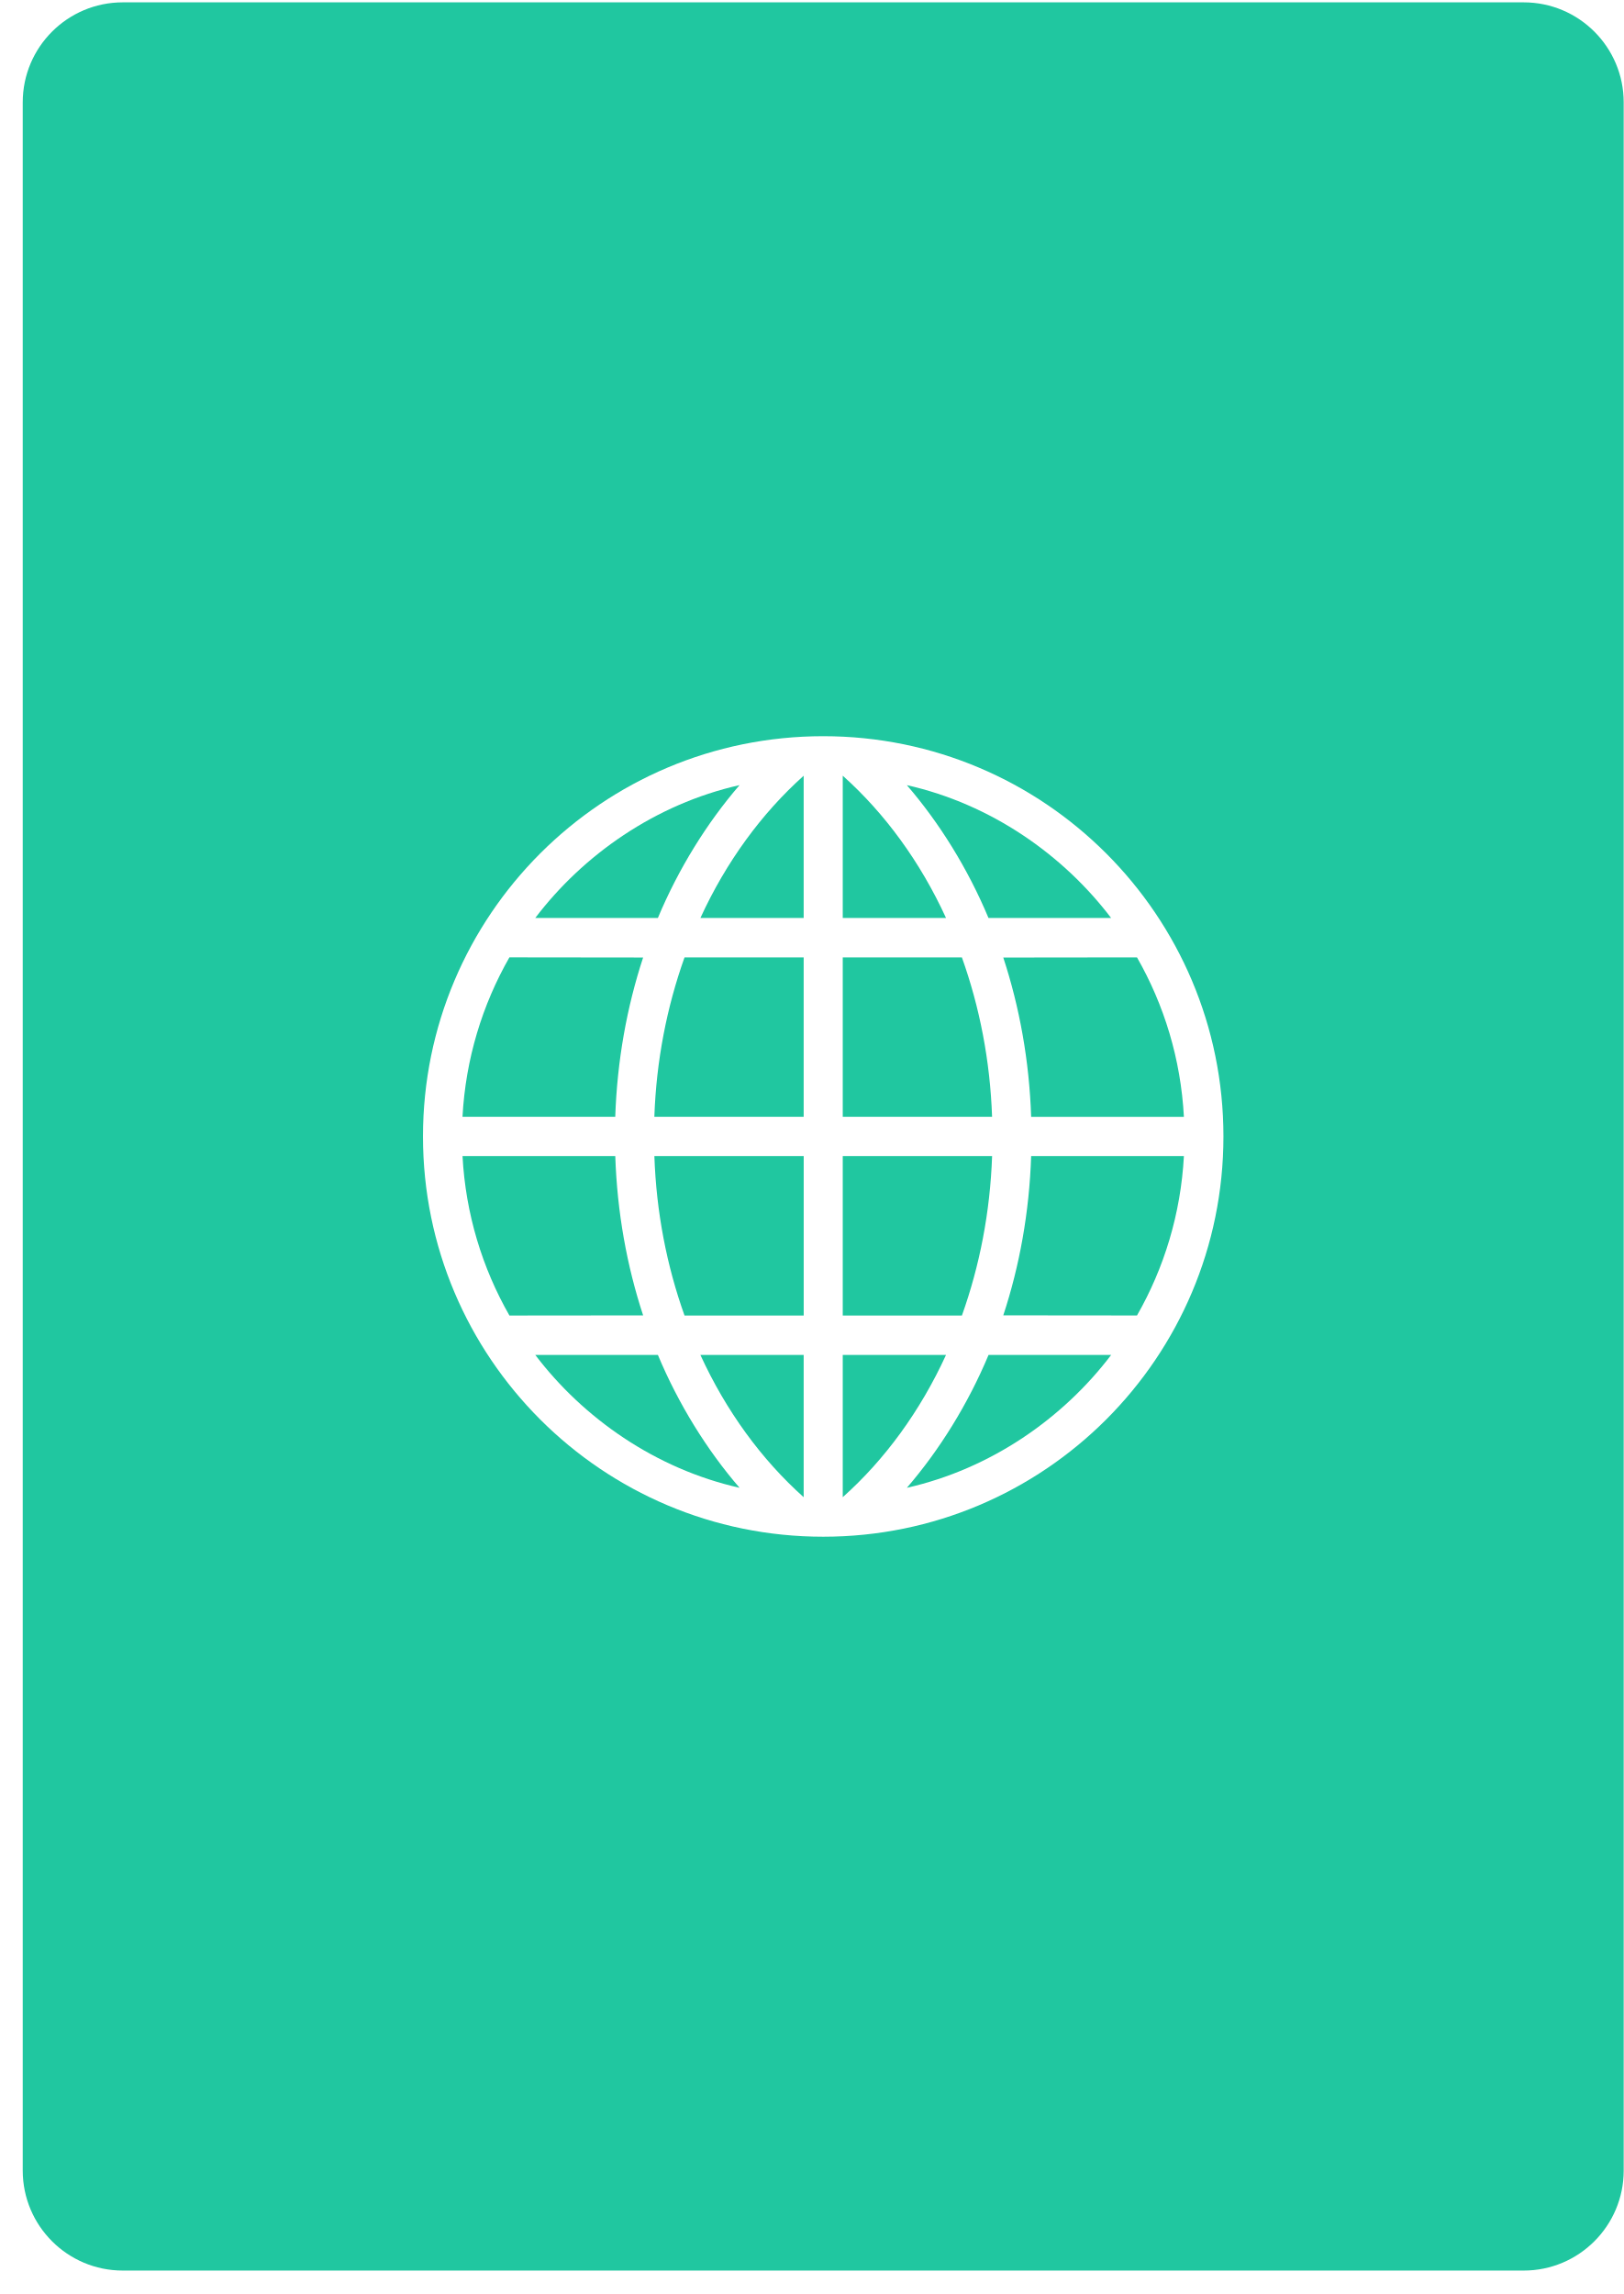
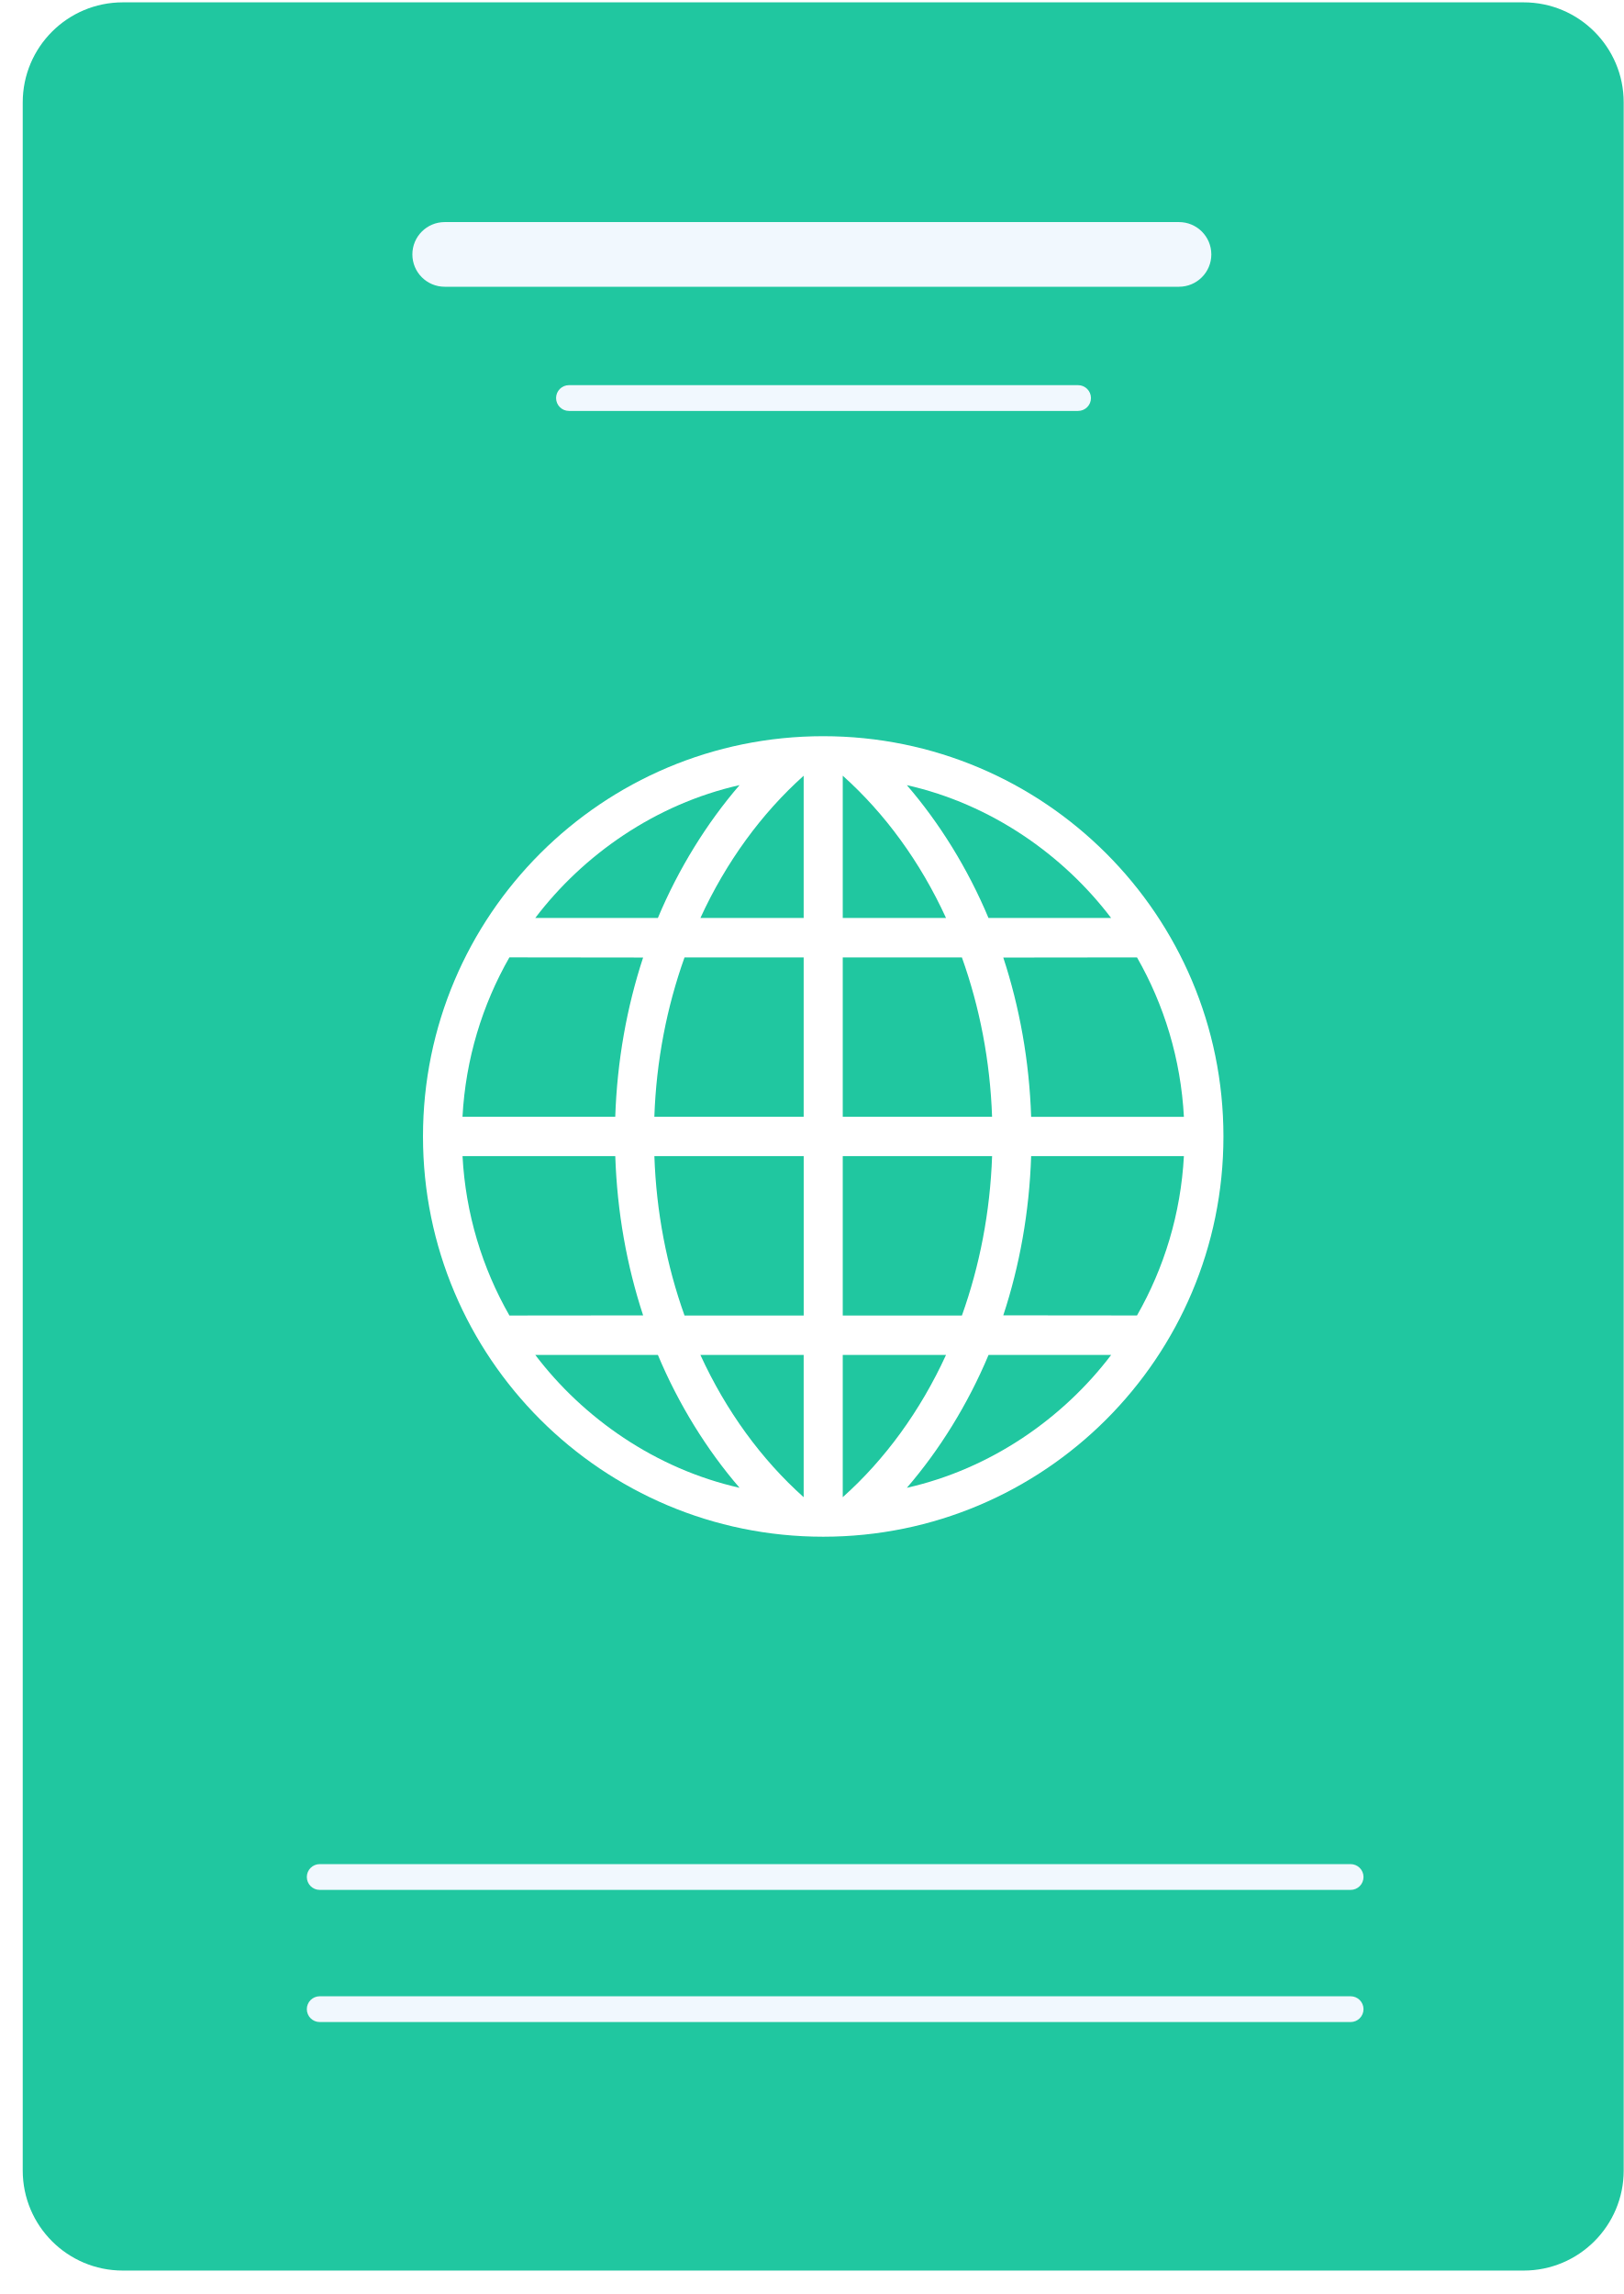
<svg xmlns="http://www.w3.org/2000/svg" width="63px" height="89px" viewBox="0 0 63 89" version="1.1">
-   <defs>
-     <rect id="path-1" x="0" y="0" width="140" height="140" rx="5" />
-   </defs>
+   <defs />
  <g id="Page-1" stroke="none" stroke-width="1" fill="none" fill-rule="evenodd">
-     <g id="02" transform="translate(-690, -541)">
-       <g id="Group-5" transform="translate(651, 515)">
-         <g id="Group" transform="translate(39, 26)">
-           <path d="M37.322,37.144 L32.699,37.144 L32.699,43.327 L38.493,43.327 C38.417,41.151 38.012,39.075 37.322,37.144 L37.322,37.144 Z" id="Shape" fill="#20c7a0" />
-           <path d="M32.699,30.095 L32.699,35.614 L36.706,35.614 C35.709,33.439 34.331,31.554 32.699,30.095 L32.699,30.095 Z" id="Shape" fill="#20c7a0" />
-           <path d="M38.494,44.853 L32.699,44.853 L32.699,51.038 L37.323,51.038 C38.012,49.107 38.417,47.031 38.494,44.853 L38.494,44.853 Z" id="Shape" fill="#20c7a0" />
-           <path d="M31.183,58.087 L31.183,52.568 L27.176,52.568 C28.173,54.743 29.549,56.628 31.183,58.087 L31.183,58.087 Z" id="Shape" fill="#20c7a0" />
-           <path d="M36.706,52.567 L32.699,52.567 L32.699,58.086 C34.333,56.628 35.709,54.743 36.706,52.567 L36.706,52.567 Z" id="Shape" fill="#20c7a0" />
-           <path d="M43.112,35.615 C41.259,33.172 38.46,31.198 35.186,30.461 C36.454,31.93 37.554,33.703 38.354,35.615 L43.112,35.615 L43.112,35.615 Z" id="Shape" fill="#20c7a0" />
-           <path d="M35.187,57.722 C38.46,56.984 41.26,55.011 43.113,52.568 L38.356,52.568 C37.555,54.48 36.454,56.253 35.187,57.722 L35.187,57.722 Z" id="Shape" fill="#20c7a0" />
-           <path d="M40.009,44.853 C39.938,47.028 39.561,49.108 38.928,51.031 L44.116,51.036 C45.168,49.196 45.815,47.094 45.936,44.853 L40.009,44.853 L40.009,44.853 L40.009,44.853 Z" id="Shape" fill="#20c7a0" />
-           <path d="M26.56,51.038 L31.184,51.038 L31.184,44.853 L25.39,44.853 C25.465,47.031 25.87,49.107 26.56,51.038 L26.56,51.038 Z" id="Shape" fill="#20c7a0" />
-           <path d="M40.009,43.329 L45.936,43.329 C45.816,41.086 45.169,38.986 44.116,37.144 L38.928,37.15 C39.559,39.074 39.937,41.153 40.009,43.329 L40.009,43.329 Z" id="Shape" fill="#20c7a0" />
-           <path d="M23.873,44.853 L17.946,44.853 L17.946,44.853 C18.066,47.094 18.713,49.196 19.766,51.038 L24.954,51.033 C24.321,49.108 23.945,47.027 23.873,44.853 L23.873,44.853 Z" id="Shape" fill="#20c7a0" />
-           <path d="M24.953,37.149 L19.765,37.143 C18.713,38.985 18.066,41.086 17.945,43.328 L23.872,43.328 C23.945,41.153 24.321,39.074 24.953,37.149 L24.953,37.149 Z" id="Shape" fill="#20c7a0" />
-           <path d="M26.56,37.144 C25.872,39.074 25.465,41.151 25.389,43.327 L31.183,43.327 L31.183,37.144 L26.56,37.144 L26.56,37.144 Z" id="Shape" fill="#20c7a0" />
-           <path d="M28.695,57.722 C27.428,56.253 26.327,54.48 25.527,52.568 L20.77,52.568 C22.623,55.011 25.424,56.984 28.695,57.722 L28.695,57.722 Z" id="Shape" fill="#20c7a0" />
-           <path d="M28.695,30.46 C25.422,31.198 22.623,33.171 20.769,35.614 L25.526,35.614 C26.327,33.702 27.428,31.928 28.695,30.46 L28.695,30.46 Z" id="Shape" fill="#20c7a0" />
-           <path d="M31.183,35.615 L31.183,30.096 C29.551,31.556 28.173,33.441 27.176,35.615 L31.183,35.615 L31.183,35.615 Z" id="Shape" fill="#20c7a0" />
-           <path d="M59.117,0.091 L4.765,0.091 C2.62,0.091 0.882,1.829 0.882,3.973 L0.882,84.208 C0.882,86.353 2.62,88.091 4.765,88.091 L59.118,88.091 C61.262,88.091 63,86.353 63,84.209 L63,3.973 C63,1.829 61.262,0.091 59.117,0.091 L59.117,0.091 Z M31.941,28.562 C40.517,28.562 47.47,35.515 47.47,44.091 C47.47,52.667 40.517,59.62 31.941,59.62 C23.365,59.62 16.412,52.667 16.412,44.091 C16.412,35.515 23.365,28.562 31.941,28.562 L31.941,28.562 Z" id="Shape" fill="#20c7a0" />
-         </g>
+     <g id="Desktop-HD" transform="translate(-456, -322)">
+       <g id="Group" transform="translate(456, 322)">
+         <path d="M37.322,37.144 L32.699,37.144 L32.699,43.327 L38.493,43.327 C38.417,41.151 38.012,39.075 37.322,37.144 L37.322,37.144 Z" id="Shape" fill="#20c7a0" />
+         <path d="M32.699,30.095 L32.699,35.614 L36.706,35.614 C35.709,33.439 34.331,31.554 32.699,30.095 L32.699,30.095 Z" id="Shape" fill="#20c7a0" />
+         <path d="M38.494,44.853 L32.699,44.853 L32.699,51.038 L37.323,51.038 C38.012,49.107 38.417,47.031 38.494,44.853 L38.494,44.853 Z" id="Shape" fill="#20c7a0" />
+         <path d="M31.183,58.087 L31.183,52.568 L27.176,52.568 C28.173,54.743 29.549,56.628 31.183,58.087 L31.183,58.087 Z" id="Shape" fill="#20c7a0" />
+         <path d="M36.706,52.567 L32.699,52.567 L32.699,58.086 C34.333,56.628 35.709,54.743 36.706,52.567 L36.706,52.567 Z" id="Shape" fill="#20c7a0" />
+         <path d="M43.112,35.615 C41.259,33.172 38.46,31.198 35.186,30.461 C36.454,31.93 37.554,33.703 38.354,35.615 L43.112,35.615 L43.112,35.615 Z" id="Shape" fill="#20c7a0" />
+         <path d="M35.187,57.722 C38.46,56.984 41.26,55.011 43.113,52.568 L38.356,52.568 C37.555,54.48 36.454,56.253 35.187,57.722 L35.187,57.722 Z" id="Shape" fill="#20c7a0" />
+         <path d="M40.009,44.853 C39.938,47.028 39.561,49.108 38.928,51.031 L44.116,51.036 C45.168,49.196 45.815,47.094 45.936,44.853 L40.009,44.853 L40.009,44.853 L40.009,44.853 Z" id="Shape" fill="#20c7a0" />
+         <path d="M26.56,51.038 L31.184,51.038 L31.184,44.853 L25.39,44.853 C25.465,47.031 25.87,49.107 26.56,51.038 L26.56,51.038 Z" id="Shape" fill="#20c7a0" />
+         <path d="M40.009,43.329 L45.936,43.329 C45.816,41.086 45.169,38.986 44.116,37.144 L38.928,37.15 C39.559,39.074 39.937,41.153 40.009,43.329 L40.009,43.329 Z" id="Shape" fill="#20c7a0" />
+         <path d="M23.873,44.853 L17.946,44.853 L17.946,44.853 C18.066,47.094 18.713,49.196 19.766,51.038 L24.954,51.033 C24.321,49.108 23.945,47.027 23.873,44.853 L23.873,44.853 Z" id="Shape" fill="#20c7a0" />
+         <path d="M24.953,37.149 L19.765,37.143 C18.713,38.985 18.066,41.086 17.945,43.328 L23.872,43.328 C23.945,41.153 24.321,39.074 24.953,37.149 L24.953,37.149 Z" id="Shape" fill="#20c7a0" />
+         <path d="M26.56,37.144 C25.872,39.074 25.465,41.151 25.389,43.327 L31.183,43.327 L31.183,37.144 L26.56,37.144 L26.56,37.144 Z" id="Shape" fill="#20c7a0" />
+         <path d="M28.695,57.722 C27.428,56.253 26.327,54.48 25.527,52.568 L20.77,52.568 C22.623,55.011 25.424,56.984 28.695,57.722 L28.695,57.722 Z" id="Shape" fill="#20c7a0" />
+         <path d="M28.695,30.46 C25.422,31.198 22.623,33.171 20.769,35.614 L25.526,35.614 C26.327,33.702 27.428,31.928 28.695,30.46 L28.695,30.46 Z" id="Shape" fill="#20c7a0" />
+         <path d="M31.183,35.615 L31.183,30.096 C29.551,31.556 28.173,33.441 27.176,35.615 L31.183,35.615 L31.183,35.615 Z" id="Shape" fill="#20c7a0" />
+         <path d="M59.117,0.091 L4.765,0.091 C2.62,0.091 0.882,1.829 0.882,3.973 L0.882,84.208 C0.882,86.353 2.62,88.091 4.765,88.091 L59.118,88.091 C61.262,88.091 63,86.353 63,84.209 L63,3.973 C63,1.829 61.262,0.091 59.117,0.091 L59.117,0.091 Z M31.941,28.562 C40.517,28.562 47.47,35.515 47.47,44.091 C47.47,52.667 40.517,59.62 31.941,59.62 C23.365,59.62 16.412,52.667 16.412,44.091 C16.412,35.515 23.365,28.562 31.941,28.562 L31.941,28.562 Z" id="Shape" fill="#20c7a0" />
+         <rect id="Rectangle-78" fill="#F1F8FE" x="11.905" y="72.322" width="41" height="1" rx="0.5" />
+         <rect id="Rectangle-78" fill="#F1F8FE" x="11.905" y="77.449" width="41" height="1" rx="0.5" />
+         <rect id="Rectangle-80" fill="#F1F8FE" x="16" y="8.616" width="31" height="2.509" rx="1.255" />
+         <rect id="Rectangle-80" fill="#F1F8FE" x="21.576" y="14.943" width="20.754" height="1" rx="0.5" />
      </g>
    </g>
  </g>
</svg>
